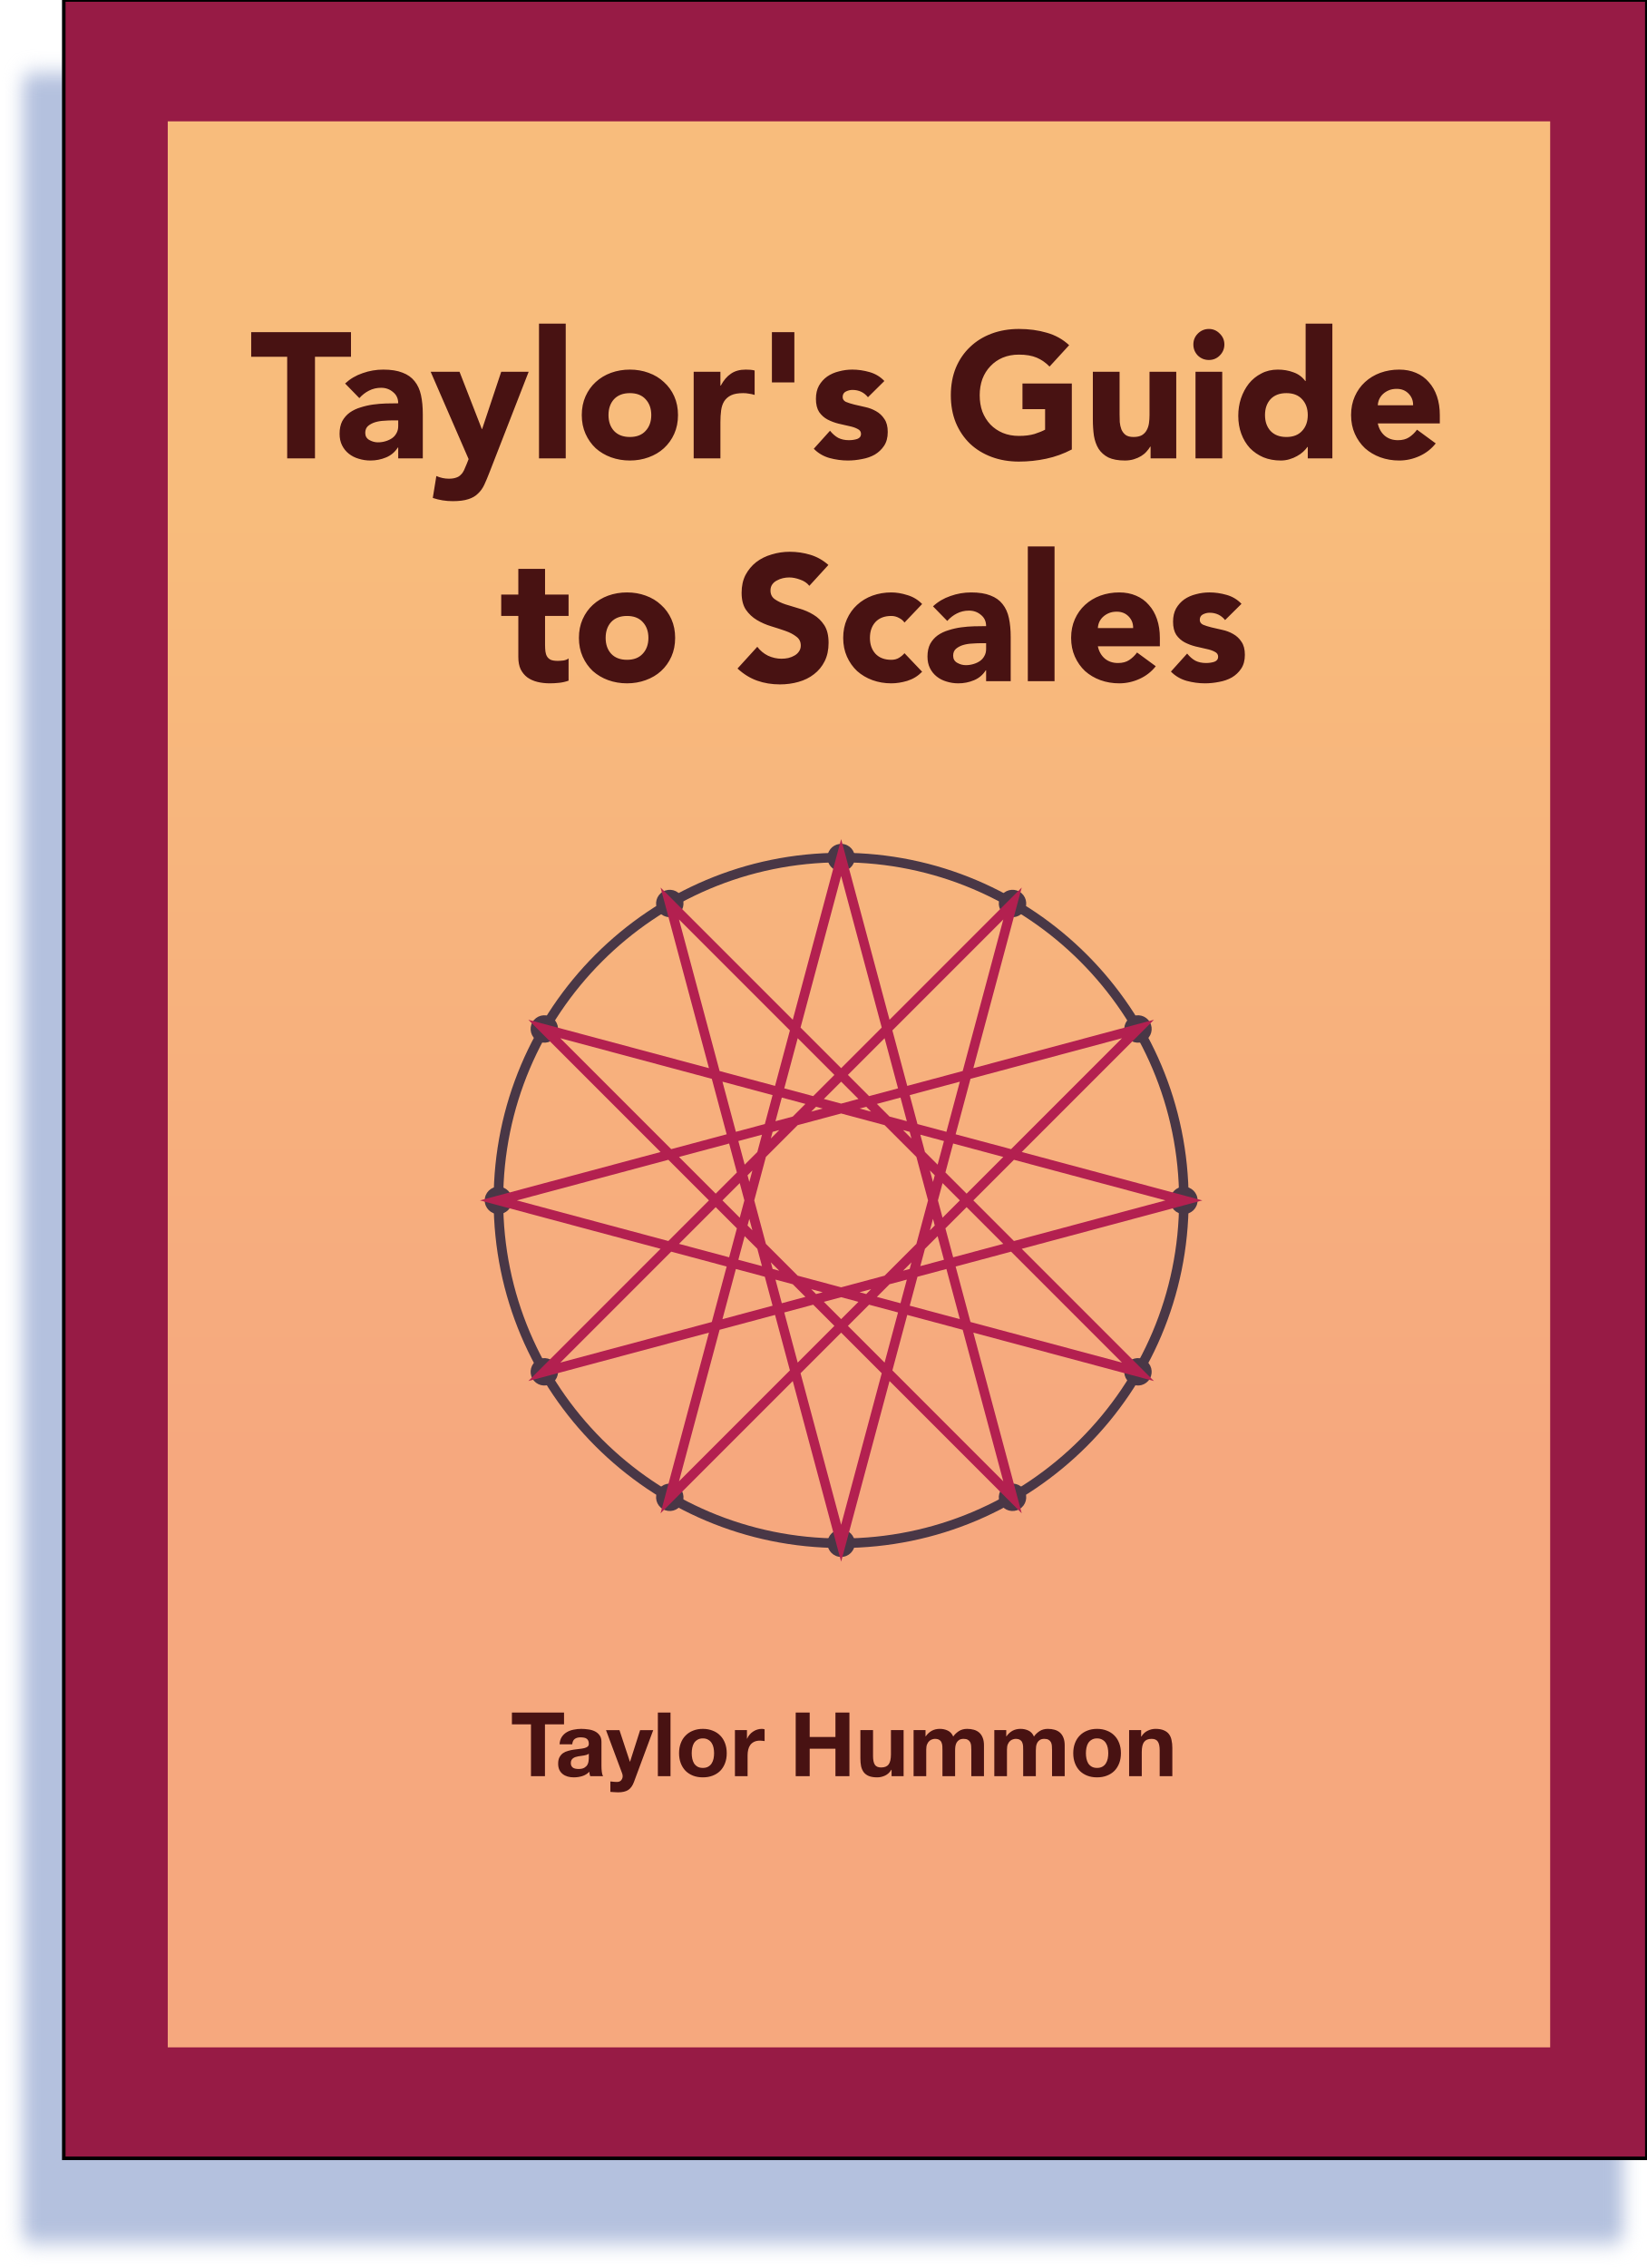
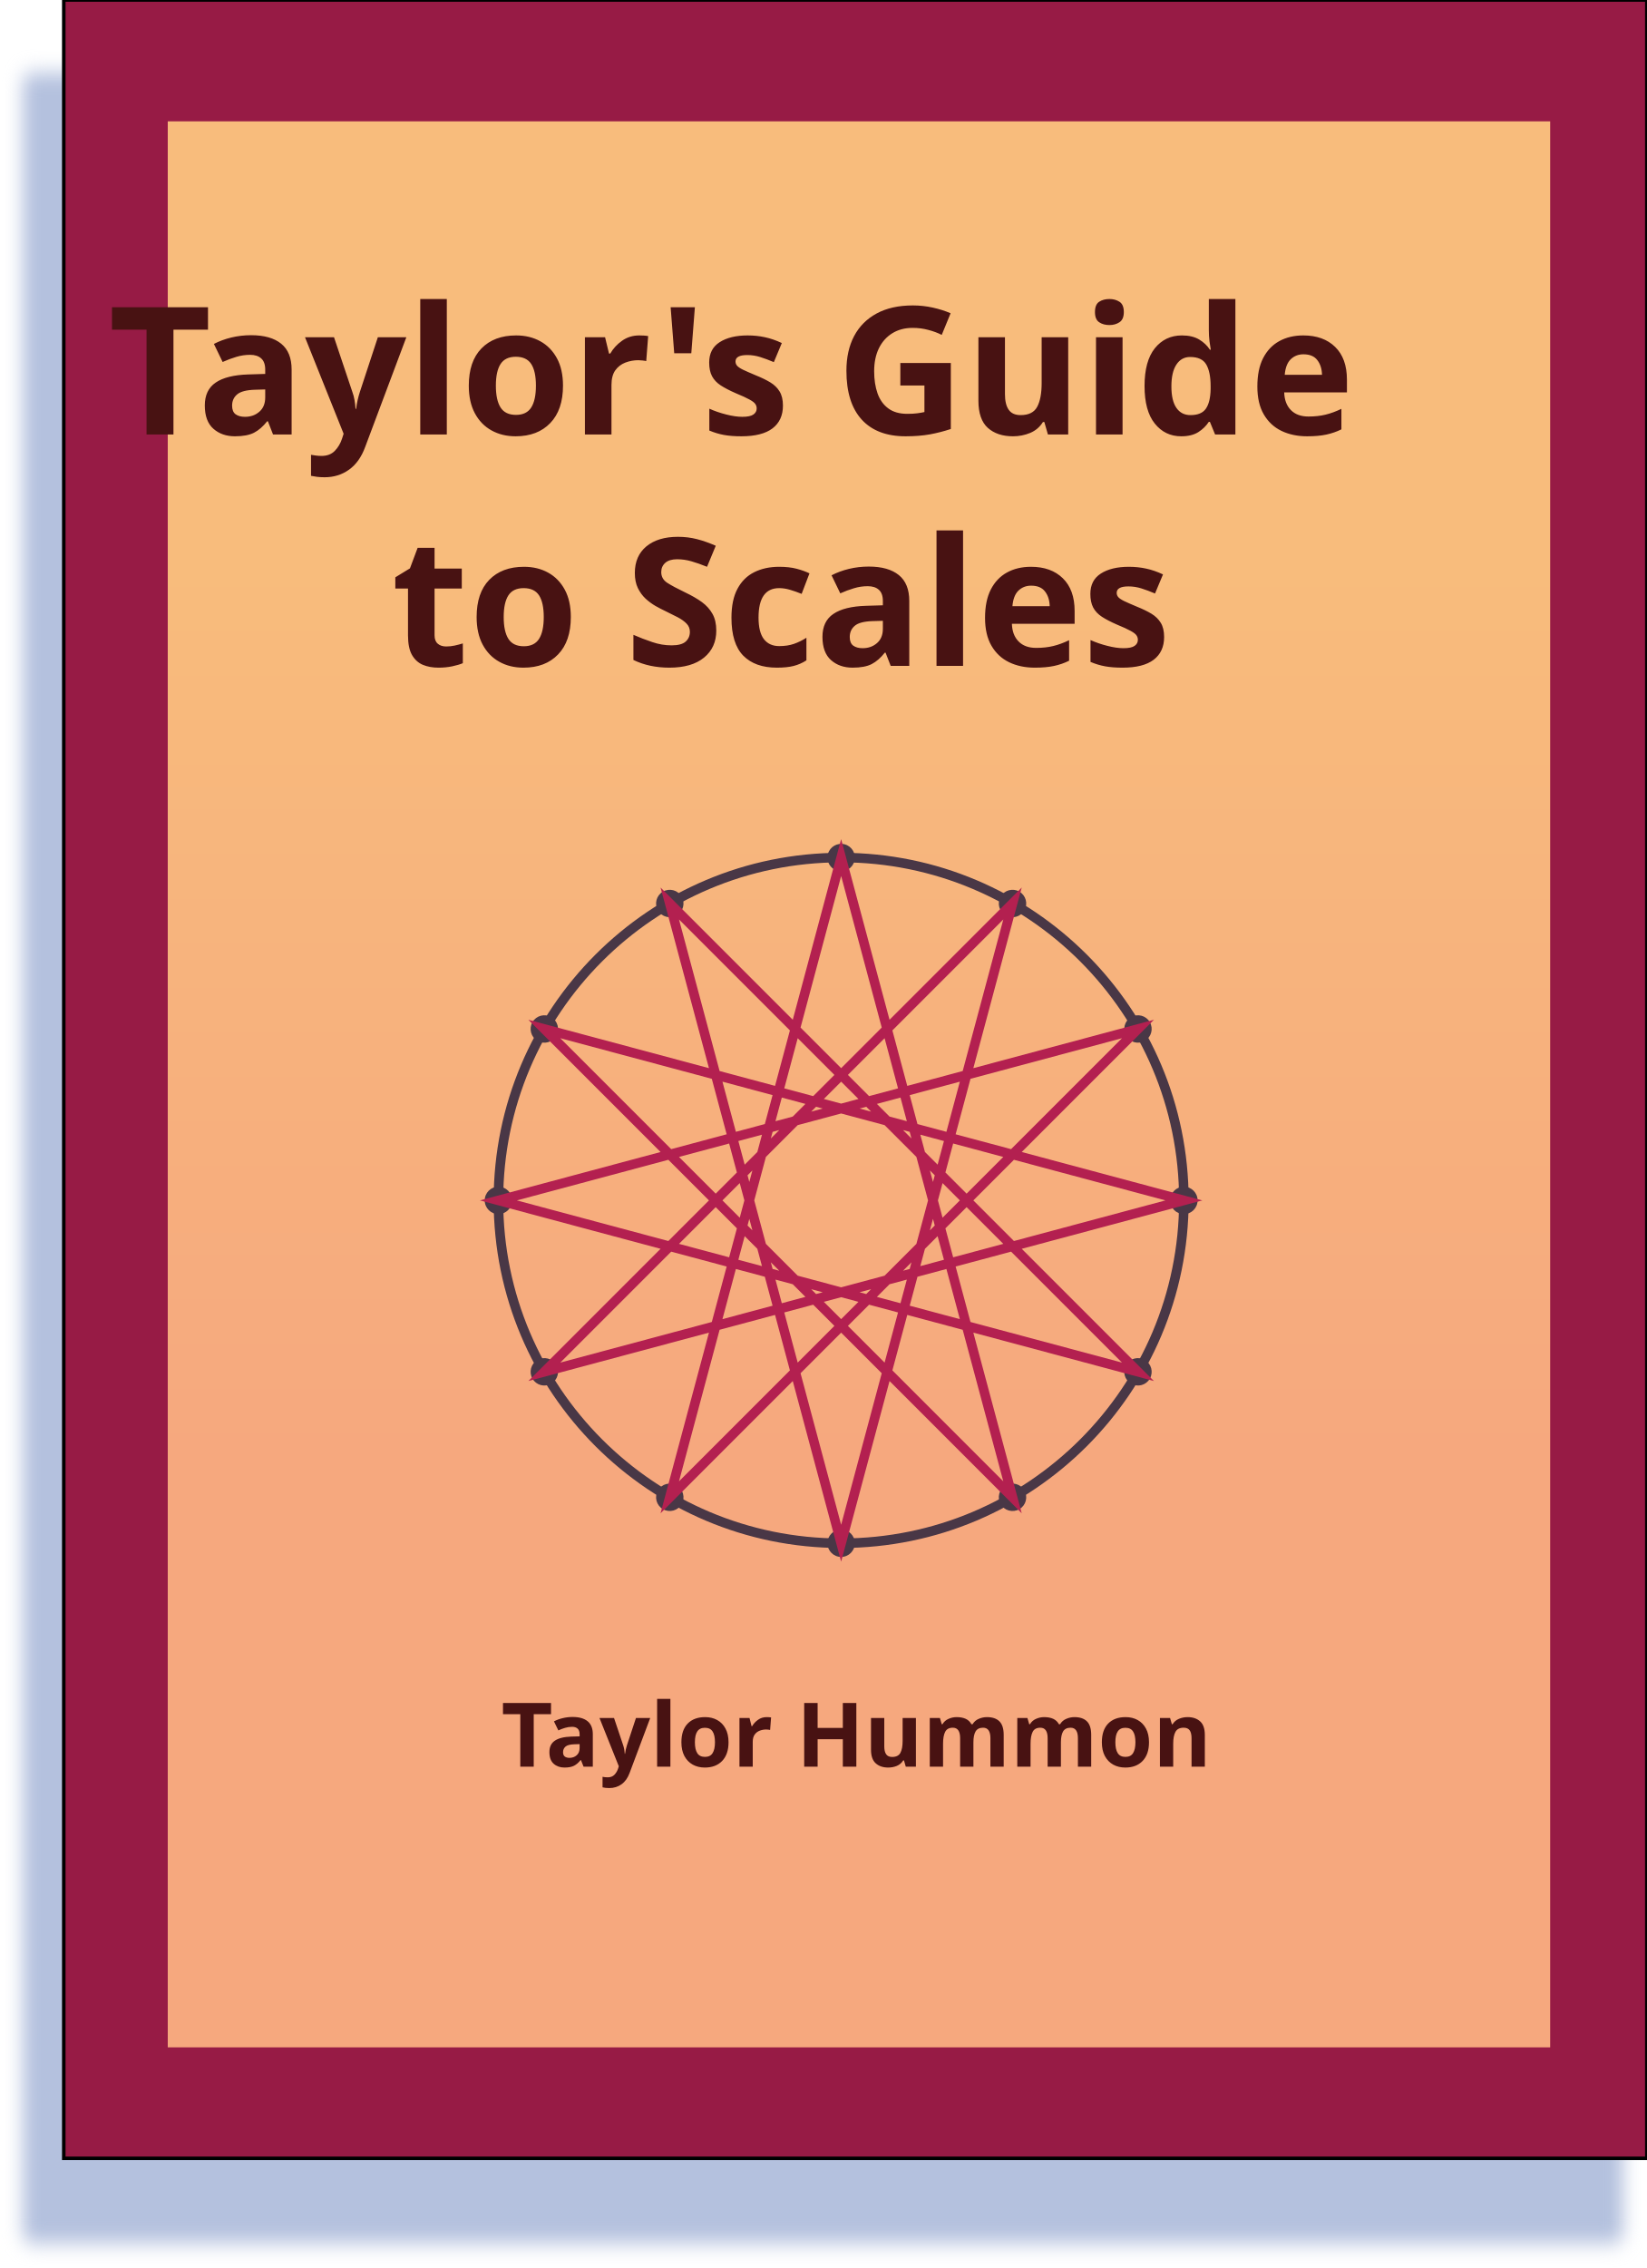
<svg xmlns="http://www.w3.org/2000/svg" xmlns:xlink="http://www.w3.org/1999/xlink" width="345" height="475" viewBox="0 0 345 475" id="svg2" version="1.1" xml:space="preserve">
  <defs id="defs4">
    <rect x="-5" y="0" width="246" height="118" id="rect3" />
    <linearGradient id="linearGradient1">
-       <stop style="stop-color:#f8bc7c;stop-opacity:1;" offset="0.147" id="stop1" />
+       <stop style="stop-color:#f8bc7c;stop-opacity:1;" offset="0.18" id="stop1" />
      <stop style="stop-color:#f6a87e;stop-opacity:1;" offset="0.721" id="stop2" />
    </linearGradient>
    <filter style="color-interpolation-filters:sRGB" id="filter8603" x="-0.013" width="1.026" y="-0.011" height="1.022">
      <feGaussianBlur stdDeviation="2.165" id="feGaussianBlur8605" />
    </filter>
    <linearGradient xlink:href="#linearGradient1" id="linearGradient2" x1="205.45" y1="54.361" x2="205.45" y2="404.976" gradientUnits="userSpaceOnUse" gradientTransform="matrix(0.8345662,0,0,0.9836116,12.9883,2.696581)" />
  </defs>
  <rect y="7.445" x="-1.928" height="468.457" width="397.836" id="rect4502" style="color:#000000;clip-rule:nonzero;display:inline;overflow:visible;visibility:visible;isolation:auto;mix-blend-mode:normal;color-interpolation:sRGB;color-interpolation-filters:linearRGB;solid-color:#000000;solid-opacity:1;fill:#b4c1de;fill-opacity:1;fill-rule:nonzero;stroke:none;stroke-width:2;stroke-linecap:butt;stroke-linejoin:miter;stroke-miterlimit:4;stroke-dasharray:none;stroke-dashoffset:0;stroke-opacity:1;filter:url(#filter8603);color-rendering:auto;image-rendering:auto;shape-rendering:auto;text-rendering:auto;enable-background:accumulate" ry="2.232" transform="matrix(0.8428606,0,0,0.9703082,6.378575,8.062971)" />
  <rect y="0" x="13.36" height="452.032" width="331.64" id="rect4504" style="color:#000000;clip-rule:nonzero;display:inline;overflow:visible;visibility:visible;isolation:auto;mix-blend-mode:normal;color-interpolation:sRGB;color-interpolation-filters:linearRGB;solid-color:#000000;solid-opacity:1;fill:#971b45;fill-opacity:1;fill-rule:nonzero;stroke:#000000;stroke-width:0.736;stroke-linecap:butt;stroke-linejoin:miter;stroke-miterlimit:4;stroke-dasharray:none;stroke-dashoffset:0;stroke-opacity:1;color-rendering:auto;image-rendering:auto;shape-rendering:auto;text-rendering:auto;enable-background:accumulate" />
  <rect y="25.413" x="35.144" height="403.376" width="289.612" id="rect1" style="color:#000000;clip-rule:nonzero;display:inline;overflow:visible;visibility:visible;isolation:auto;mix-blend-mode:normal;color-interpolation:sRGB;color-interpolation-filters:linearRGB;solid-color:#000000;solid-opacity:1;fill:url(#linearGradient2);fill-opacity:1;fill-rule:nonzero;stroke:none;stroke-width:0.649;stroke-linecap:butt;stroke-linejoin:miter;stroke-miterlimit:4;stroke-dasharray:none;stroke-dashoffset:0;stroke-opacity:1;color-rendering:auto;image-rendering:auto;shape-rendering:auto;text-rendering:auto;enable-background:accumulate" />
  <circle style="fill:#493746;fill-opacity:1;stroke:none;stroke-width:0.639;stroke-dasharray:none;stroke-opacity:1" id="circle4" cx="248.018" cy="251.406" r="2.872" />
  <circle style="fill:#493746;fill-opacity:1;stroke:none;stroke-width:0.639;stroke-dasharray:none;stroke-opacity:1" id="circle6" cx="216.698" cy="127.878" r="2.872" transform="rotate(15)" />
  <circle style="fill:#493746;fill-opacity:1;stroke:none;stroke-width:0.639;stroke-dasharray:none;stroke-opacity:1" id="circle7" cx="176.217" cy="323.207" r="2.872" />
  <circle style="fill:#493746;fill-opacity:1;stroke:none;stroke-width:0.639;stroke-dasharray:none;stroke-opacity:1" id="circle8" cx="104.417" cy="251.406" r="2.872" />
  <circle style="fill:#493746;fill-opacity:1;stroke:none;stroke-width:0.639;stroke-dasharray:none;stroke-opacity:1" id="circle10" cx="350.113" cy="129.616" r="2.872" transform="rotate(30)" />
  <circle style="fill:#493746;fill-opacity:1;stroke:none;stroke-width:0.639;stroke-dasharray:none;stroke-opacity:1" id="circle11" cx="278.312" cy="57.815" r="2.872" transform="rotate(30)" />
  <circle style="fill:#493746;fill-opacity:1;stroke:none;stroke-width:0.639;stroke-dasharray:none;stroke-opacity:1" id="circle12" cx="278.312" cy="201.416" r="2.872" transform="rotate(30)" />
  <circle style="fill:#493746;fill-opacity:1;stroke:none;stroke-width:0.639;stroke-dasharray:none;stroke-opacity:1" id="circle13" cx="206.512" cy="129.616" r="2.872" transform="rotate(30)" />
  <circle style="fill:#493746;fill-opacity:1;stroke:none;stroke-width:0.639;stroke-dasharray:none;stroke-opacity:1" id="circle15" cx="98.706" cy="305.833" r="2.872" transform="rotate(-30)" />
  <circle style="fill:#493746;fill-opacity:1;stroke:none;stroke-width:0.639;stroke-dasharray:none;stroke-opacity:1" id="circle16" cx="26.906" cy="234.033" r="2.872" transform="rotate(-30)" />
  <circle style="fill:#493746;fill-opacity:1;stroke:none;stroke-width:0.639;stroke-dasharray:none;stroke-opacity:1" id="circle17" cx="26.906" cy="377.634" r="2.872" transform="rotate(-30)" />
  <circle style="fill:#493746;fill-opacity:1;stroke:none;stroke-width:0.639;stroke-dasharray:none;stroke-opacity:1" id="circle18" cx="-44.895" cy="305.833" r="2.872" transform="rotate(-30)" />
  <circle style="fill:none;fill-opacity:0.995;stroke:#493746;stroke-width:2;stroke-dasharray:none;stroke-opacity:1" id="path7" cx="176.217" cy="251.406" r="71.8" />
  <path style="fill:none;fill-opacity:1;stroke:#b32050;stroke-width:2;stroke-dasharray:none;stroke-opacity:1" d="m 176.217,179.606 -35.9,133.982 98.081,-98.081 -133.982,35.9 133.982,35.9 -98.081,-98.081 35.9,133.982 35.9,-133.982 -98.081,98.081 133.982,-35.9 -133.982,-35.9 98.081,98.081 z" id="path17" />
-   <g id="text2" style="font-weight:800;font-size:37.333px;font-family:Avenir;-inkscape-font-specification:'Avenir Ultra-Bold';text-align:center;text-anchor:middle;fill:#481212;stroke-width:0.8" aria-label="Taylor's Guide &#10;to Scales">
-     <path d="M 60.165,74.72 H 52.624 V 69.568 H 73.531 V 74.72 H 65.989 v 21.28 h -5.824 z m 23.259,19.003 h -0.075 q -0.933,1.456 -2.501,2.091 -1.531,0.635 -3.248,0.635 -1.269,0 -2.464,-0.373 -1.157,-0.336 -2.053,-1.045 -0.896,-0.709 -1.419,-1.755 -0.523,-1.045 -0.523,-2.427 0,-1.568 0.56,-2.651 0.597,-1.083 1.568,-1.792 1.008,-0.709 2.277,-1.083 1.269,-0.411 2.613,-0.597 1.381,-0.187 2.725,-0.224 1.381,-0.037 2.539,-0.037 0,-1.493 -1.083,-2.352 -1.045,-0.896 -2.501,-0.896 -1.381,0 -2.539,0.597 -1.12,0.56 -2.016,1.568 l -2.987,-3.061 q 1.568,-1.456 3.659,-2.165 2.091,-0.747 4.331,-0.747 2.464,0 4.032,0.635 1.605,0.597 2.539,1.792 0.971,1.195 1.344,2.949 0.373,1.717 0.373,3.995 v 9.221 h -5.152 z m -1.381,-5.675 q -0.635,0 -1.605,0.075 -0.933,0.037 -1.829,0.299 -0.859,0.261 -1.493,0.784 -0.597,0.523 -0.597,1.456 0,1.008 0.859,1.493 0.859,0.485 1.792,0.485 0.821,0 1.568,-0.224 0.784,-0.224 1.381,-0.635 0.597,-0.411 0.933,-1.045 0.373,-0.635 0.373,-1.493 V 88.048 Z M 102.539,98.949 q -0.56,1.456 -1.083,2.576 -0.523,1.12 -1.344,1.867 -0.784,0.784 -2.016,1.157 -1.232,0.411 -3.248,0.411 -2.165,0 -4.181,-0.672 l 0.747,-4.592 q 1.269,0.56 2.613,0.56 0.933,0 1.531,-0.224 0.597,-0.187 0.971,-0.597 0.411,-0.373 0.672,-0.933 0.261,-0.56 0.56,-1.307 l 0.411,-1.045 -7.952,-18.293 h 6.048 l 4.667,11.984 h 0.075 l 3.995,-11.984 h 5.749 z m 10.379,-31.173 h 5.6 v 28.224 h -5.6 z m 8.96,19.152 q 0,-2.165 0.784,-3.92 0.784,-1.755 2.128,-2.987 1.381,-1.269 3.211,-1.941 1.867,-0.672 3.957,-0.672 2.091,0 3.92,0.672 1.867,0.672 3.211,1.941 1.381,1.232 2.165,2.987 0.784,1.755 0.784,3.92 0,2.165 -0.784,3.92 -0.784,1.755 -2.165,3.024 -1.344,1.232 -3.211,1.904 -1.829,0.672 -3.92,0.672 -2.091,0 -3.957,-0.672 -1.829,-0.672 -3.211,-1.904 -1.344,-1.269 -2.128,-3.024 -0.784,-1.755 -0.784,-3.92 z m 5.6,0 q 0,2.053 1.157,3.323 1.195,1.269 3.323,1.269 2.128,0 3.285,-1.269 1.195,-1.269 1.195,-3.323 0,-2.053 -1.195,-3.323 -1.157,-1.269 -3.285,-1.269 -2.128,0 -3.323,1.269 -1.157,1.269 -1.157,3.323 z m 17.845,-9.072 h 5.6 v 2.912 h 0.075 q 0.896,-1.68 2.128,-2.501 1.232,-0.859 3.099,-0.859 0.485,0 0.971,0.037 0.485,0.037 0.896,0.149 v 5.115 q -0.597,-0.187 -1.195,-0.261 -0.56,-0.112 -1.195,-0.112 -1.605,0 -2.539,0.448 -0.933,0.448 -1.456,1.269 -0.485,0.784 -0.635,1.904 -0.149,1.12 -0.149,2.464 v 7.579 h -5.6 z m 16.389,-8.288 h 4.704 v 10.528 h -4.704 z m 20.123,13.627 q -1.232,-1.531 -3.248,-1.531 -0.709,0 -1.381,0.336 -0.672,0.336 -0.672,1.157 0,0.672 0.672,1.008 0.709,0.299 1.755,0.56 1.083,0.224 2.277,0.523 1.232,0.261 2.277,0.859 1.083,0.597 1.755,1.643 0.709,1.008 0.709,2.725 0,1.755 -0.784,2.912 -0.747,1.12 -1.941,1.829 -1.195,0.672 -2.688,0.933 -1.493,0.299 -2.949,0.299 -1.904,0 -3.845,-0.523 -1.941,-0.56 -3.285,-1.941 l 3.397,-3.771 q 0.784,0.971 1.717,1.493 0.971,0.485 2.24,0.485 0.971,0 1.755,-0.261 0.784,-0.299 0.784,-1.045 0,-0.709 -0.709,-1.045 -0.672,-0.373 -1.755,-0.597 -1.045,-0.261 -2.277,-0.523 -1.195,-0.299 -2.277,-0.859 -1.045,-0.56 -1.755,-1.568 -0.672,-1.045 -0.672,-2.763 0,-1.605 0.635,-2.763 0.672,-1.157 1.717,-1.904 1.083,-0.747 2.464,-1.083 1.381,-0.373 2.8,-0.373 1.792,0 3.621,0.523 1.829,0.523 3.099,1.867 z m 42.709,10.939 q -2.576,1.344 -5.376,1.941 -2.8,0.597 -5.712,0.597 -3.099,0 -5.712,-0.971 -2.613,-0.971 -4.517,-2.763 -1.904,-1.829 -2.987,-4.405 -1.045,-2.576 -1.045,-5.749 0,-3.173 1.045,-5.749 1.083,-2.576 2.987,-4.368 1.904,-1.829 4.517,-2.8 2.613,-0.971 5.712,-0.971 3.173,0 5.824,0.784 2.688,0.747 4.704,2.613 l -4.107,4.48 q -1.195,-1.232 -2.688,-1.867 -1.493,-0.635 -3.733,-0.635 -1.867,0 -3.397,0.635 -1.493,0.635 -2.576,1.792 -1.083,1.12 -1.68,2.688 -0.56,1.568 -0.56,3.397 0,1.867 0.56,3.435 0.597,1.531 1.68,2.688 1.083,1.12 2.576,1.755 1.531,0.635 3.397,0.635 1.904,0 3.285,-0.411 1.381,-0.448 2.203,-0.896 v -4.293 h -4.741 v -5.376 h 10.341 z m 21.877,1.867 h -5.376 v -2.464 h -0.075 q -0.299,0.523 -0.784,1.045 -0.448,0.523 -1.12,0.933 -0.672,0.411 -1.531,0.672 -0.859,0.261 -1.867,0.261 -2.128,0 -3.472,-0.635 -1.307,-0.672 -2.053,-1.829 -0.709,-1.157 -0.971,-2.725 -0.224,-1.568 -0.224,-3.397 V 77.856 h 5.6 v 8.885 q 0,0.784 0.037,1.643 0.075,0.821 0.336,1.531 0.299,0.709 0.859,1.157 0.597,0.448 1.68,0.448 1.083,0 1.755,-0.373 0.672,-0.411 1.008,-1.045 0.373,-0.672 0.485,-1.493 0.112,-0.821 0.112,-1.717 v -9.035 h 5.6 z m 4.032,-18.144 h 5.6 v 18.144 h -5.6 z m -0.448,-5.712 q 0,-1.344 0.933,-2.277 0.971,-0.971 2.315,-0.971 1.344,0 2.277,0.971 0.971,0.933 0.971,2.277 0,1.344 -0.971,2.315 -0.933,0.933 -2.277,0.933 -1.344,0 -2.315,-0.933 -0.933,-0.971 -0.933,-2.315 z m 29.12,23.856 h -5.152 v -2.389 h -0.075 q -0.336,0.485 -0.896,1.008 -0.523,0.485 -1.269,0.896 -0.709,0.411 -1.605,0.672 -0.859,0.261 -1.792,0.261 -2.016,0 -3.659,-0.672 -1.643,-0.709 -2.837,-1.941 -1.157,-1.269 -1.792,-2.987 -0.635,-1.717 -0.635,-3.771 0,-1.904 0.56,-3.621 0.597,-1.755 1.643,-3.099 1.083,-1.344 2.613,-2.128 1.531,-0.821 3.472,-0.821 1.755,0 3.248,0.56 1.531,0.523 2.501,1.829 h 0.075 V 67.776 h 5.6 z m -5.152,-9.072 q 0,-2.053 -1.195,-3.323 -1.157,-1.269 -3.285,-1.269 -2.128,0 -3.323,1.269 -1.157,1.269 -1.157,3.323 0,2.053 1.157,3.323 1.195,1.269 3.323,1.269 2.128,0 3.285,-1.269 1.195,-1.269 1.195,-3.323 z m 26.805,5.936 q -1.344,1.717 -3.397,2.651 -2.053,0.933 -4.256,0.933 -2.091,0 -3.957,-0.672 -1.829,-0.672 -3.211,-1.904 -1.344,-1.269 -2.128,-3.024 -0.784,-1.755 -0.784,-3.92 0,-2.165 0.784,-3.92 0.784,-1.755 2.128,-2.987 1.381,-1.269 3.211,-1.941 1.867,-0.672 3.957,-0.672 1.941,0 3.509,0.672 1.605,0.672 2.688,1.941 1.12,1.232 1.717,2.987 0.597,1.755 0.597,3.92 v 1.755 H 288.645 q 0.336,1.605 1.456,2.576 1.12,0.933 2.763,0.933 1.381,0 2.315,-0.597 0.971,-0.635 1.68,-1.605 z M 296.037,84.875 q 0.037,-1.419 -0.933,-2.427 -0.971,-1.008 -2.501,-1.008 -0.933,0 -1.643,0.299 -0.709,0.299 -1.232,0.784 -0.485,0.448 -0.784,1.083 -0.261,0.597 -0.299,1.269 z" id="path4" />
-     <path d="m 119.115,129.003 h -4.928 v 6.048 q 0,0.747 0.075,1.381 0.075,0.597 0.336,1.045 0.261,0.448 0.784,0.709 0.56,0.224 1.456,0.224 0.448,0 1.157,-0.075 0.747,-0.112 1.12,-0.448 v 4.667 q -0.933,0.336 -1.941,0.448 -1.008,0.112 -1.979,0.112 -1.419,0 -2.613,-0.299 -1.195,-0.299 -2.091,-0.933 -0.896,-0.672 -1.419,-1.717 -0.485,-1.045 -0.485,-2.539 v -8.624 h -3.584 v -4.48 h 3.584 v -5.376 h 5.6 v 5.376 h 4.928 z m 2.165,4.592 q 0,-2.165 0.784,-3.92 0.784,-1.755 2.128,-2.987 1.381,-1.269 3.211,-1.941 1.867,-0.672 3.957,-0.672 2.091,0 3.92,0.672 1.867,0.672 3.211,1.941 1.381,1.232 2.165,2.987 0.784,1.755 0.784,3.92 0,2.165 -0.784,3.92 -0.784,1.755 -2.165,3.024 -1.344,1.232 -3.211,1.904 -1.829,0.672 -3.92,0.672 -2.091,0 -3.957,-0.672 -1.829,-0.672 -3.211,-1.904 -1.344,-1.269 -2.128,-3.024 -0.784,-1.755 -0.784,-3.92 z m 5.6,0 q 0,2.053 1.157,3.323 1.195,1.269 3.323,1.269 2.128,0 3.285,-1.269 1.195,-1.269 1.195,-3.323 0,-2.053 -1.195,-3.323 -1.157,-1.269 -3.285,-1.269 -2.128,0 -3.323,1.269 -1.157,1.269 -1.157,3.323 z m 42.672,-10.901 q -0.709,-0.896 -1.941,-1.307 -1.195,-0.448 -2.277,-0.448 -0.635,0 -1.307,0.149 -0.672,0.149 -1.269,0.485 -0.597,0.299 -0.971,0.821 -0.373,0.523 -0.373,1.269 0,1.195 0.896,1.829 0.896,0.635 2.24,1.083 1.381,0.448 2.949,0.896 1.568,0.448 2.912,1.269 1.381,0.821 2.277,2.203 0.896,1.381 0.896,3.696 0,2.203 -0.821,3.845 -0.821,1.643 -2.24,2.725 -1.381,1.083 -3.248,1.605 -1.829,0.523 -3.883,0.523 -2.576,0 -4.779,-0.784 -2.203,-0.784 -4.107,-2.539 l 4.144,-4.555 q 0.896,1.195 2.24,1.867 1.381,0.635 2.837,0.635 0.709,0 1.419,-0.149 0.747,-0.187 1.307,-0.523 0.597,-0.336 0.933,-0.859 0.373,-0.523 0.373,-1.232 0,-1.195 -0.933,-1.867 -0.896,-0.709 -2.277,-1.195 -1.381,-0.485 -2.987,-0.971 -1.605,-0.485 -2.987,-1.307 -1.381,-0.821 -2.315,-2.165 -0.896,-1.344 -0.896,-3.547 0,-2.128 0.821,-3.733 0.859,-1.605 2.24,-2.688 1.419,-1.083 3.248,-1.605 1.829,-0.56 3.771,-0.56 2.24,0 4.331,0.635 2.091,0.635 3.771,2.128 z m 19.936,7.691 q -0.411,-0.597 -1.157,-0.971 -0.747,-0.411 -1.605,-0.411 -2.128,0 -3.323,1.269 -1.157,1.269 -1.157,3.323 0,2.053 1.157,3.323 1.195,1.269 3.323,1.269 0.933,0 1.605,-0.411 0.672,-0.411 1.157,-0.971 l 3.696,3.883 q -1.307,1.344 -3.099,1.904 -1.755,0.523 -3.36,0.523 -2.091,0 -3.957,-0.672 -1.829,-0.672 -3.211,-1.904 -1.344,-1.269 -2.128,-3.024 -0.784,-1.755 -0.784,-3.92 0,-2.165 0.784,-3.92 0.784,-1.755 2.128,-2.987 1.381,-1.269 3.211,-1.941 1.867,-0.672 3.957,-0.672 1.605,0 3.36,0.56 1.792,0.523 3.099,1.867 z m 17.099,10.005 h -0.075 q -0.933,1.456 -2.501,2.091 -1.531,0.635 -3.248,0.635 -1.269,0 -2.464,-0.373 -1.157,-0.336 -2.053,-1.045 -0.896,-0.709 -1.419,-1.755 -0.523,-1.045 -0.523,-2.427 0,-1.568 0.56,-2.651 0.597,-1.083 1.568,-1.792 1.008,-0.709 2.277,-1.083 1.269,-0.411 2.613,-0.597 1.381,-0.187 2.725,-0.224 1.381,-0.037 2.539,-0.037 0,-1.493 -1.083,-2.352 -1.045,-0.896 -2.501,-0.896 -1.381,0 -2.539,0.597 -1.12,0.56 -2.016,1.568 l -2.987,-3.061 q 1.568,-1.456 3.659,-2.165 2.091,-0.747 4.331,-0.747 2.464,0 4.032,0.635 1.605,0.597 2.539,1.792 0.971,1.195 1.344,2.949 0.373,1.717 0.373,3.995 v 9.221 h -5.152 z m -1.381,-5.675 q -0.635,0 -1.605,0.075 -0.933,0.037 -1.829,0.299 -0.859,0.261 -1.493,0.784 -0.597,0.523 -0.597,1.456 0,1.008 0.859,1.493 0.859,0.485 1.792,0.485 0.821,0 1.568,-0.224 0.784,-0.224 1.381,-0.635 0.597,-0.411 0.933,-1.045 0.373,-0.635 0.373,-1.493 v -1.195 z m 10.117,-20.272 h 5.6 v 28.224 h -5.6 z m 26.805,25.088 q -1.344,1.717 -3.397,2.651 -2.053,0.933 -4.256,0.933 -2.091,0 -3.957,-0.672 -1.829,-0.672 -3.211,-1.904 -1.344,-1.269 -2.128,-3.024 -0.784,-1.755 -0.784,-3.92 0,-2.165 0.784,-3.92 0.784,-1.755 2.128,-2.987 1.381,-1.269 3.211,-1.941 1.867,-0.672 3.957,-0.672 1.941,0 3.509,0.672 1.605,0.672 2.688,1.941 1.12,1.232 1.717,2.987 0.597,1.755 0.597,3.92 v 1.755 h -12.992 q 0.336,1.605 1.456,2.576 1.12,0.933 2.763,0.933 1.381,0 2.315,-0.597 0.971,-0.635 1.68,-1.605 z m -4.741,-7.989 q 0.037,-1.419 -0.933,-2.427 -0.971,-1.008 -2.501,-1.008 -0.933,0 -1.643,0.299 -0.709,0.299 -1.232,0.784 -0.485,0.448 -0.784,1.083 -0.261,0.597 -0.299,1.269 z m 19.264,-1.68 q -1.232,-1.531 -3.248,-1.531 -0.709,0 -1.381,0.336 -0.672,0.336 -0.672,1.157 0,0.672 0.672,1.008 0.709,0.299 1.755,0.56 1.083,0.224 2.277,0.523 1.232,0.261 2.277,0.859 1.083,0.597 1.755,1.643 0.709,1.008 0.709,2.725 0,1.755 -0.784,2.912 -0.747,1.12 -1.941,1.829 -1.195,0.672 -2.688,0.933 -1.493,0.299 -2.949,0.299 -1.904,0 -3.845,-0.523 -1.941,-0.56 -3.285,-1.941 l 3.397,-3.771 q 0.784,0.971 1.717,1.493 0.971,0.485 2.24,0.485 0.971,0 1.755,-0.261 0.784,-0.299 0.784,-1.045 0,-0.709 -0.709,-1.045 -0.672,-0.373 -1.755,-0.597 -1.045,-0.261 -2.277,-0.523 -1.195,-0.299 -2.277,-0.859 -1.045,-0.56 -1.755,-1.568 -0.672,-1.045 -0.672,-2.763 0,-1.605 0.635,-2.763 0.672,-1.157 1.717,-1.904 1.083,-0.747 2.464,-1.083 1.381,-0.373 2.8,-0.373 1.792,0 3.621,0.523 1.829,0.523 3.099,1.867 z" id="path5" />
-   </g>
  <text xml:space="preserve" id="text3" style="font-weight:800;font-size:48px;font-family:Avenir;-inkscape-font-specification:'Avenir Ultra-Bold';writing-mode:lr-tb;direction:ltr;white-space:pre;shape-inside:url(#rect3);display:inline;fill:#481212;fill-opacity:1;stroke-width:0.8" />
-   <path d="m 111.237,361.136 v 10.864 h 2.931 v -10.864 h 3.995 v -2.464 h -10.92 v 2.464 z m 5.992,4.181 q 0.056,-0.933 0.467,-1.549 0.411,-0.616 1.045,-0.989 0.635,-0.373 1.419,-0.523 0.803,-0.168 1.605,-0.168 0.728,0 1.475,0.112 0.747,0.093 1.363,0.392 0.616,0.299 1.008,0.84 0.392,0.523 0.392,1.4 v 5.021 q 0,0.653 0.075,1.251 0.075,0.597 0.261,0.896 h -2.688 q -0.075,-0.224 -0.131,-0.448 -0.037,-0.243 -0.056,-0.485 -0.635,0.653 -1.493,0.915 -0.859,0.261 -1.755,0.261 -0.691,0 -1.288,-0.168 -0.597,-0.168 -1.045,-0.523 -0.448,-0.355 -0.709,-0.896 -0.243,-0.541 -0.243,-1.288 0,-0.821 0.28,-1.344 0.299,-0.541 0.747,-0.859 0.467,-0.317 1.045,-0.467 0.597,-0.168 1.195,-0.261 0.597,-0.093 1.176,-0.149 0.579,-0.056 1.027,-0.168 0.448,-0.112 0.709,-0.317 0.261,-0.224 0.243,-0.635 0,-0.429 -0.149,-0.672 -0.131,-0.261 -0.373,-0.392 -0.224,-0.149 -0.541,-0.187 -0.299,-0.056 -0.653,-0.056 -0.784,0 -1.232,0.336 -0.448,0.336 -0.523,1.12 z m 6.123,1.96 q -0.168,0.149 -0.429,0.243 -0.243,0.075 -0.541,0.131 -0.28,0.056 -0.597,0.093 -0.317,0.037 -0.635,0.093 -0.299,0.056 -0.597,0.149 -0.28,0.093 -0.504,0.261 -0.205,0.149 -0.336,0.392 -0.131,0.243 -0.131,0.616 0,0.355 0.131,0.597 0.131,0.243 0.355,0.392 0.224,0.131 0.523,0.187 0.299,0.056 0.616,0.056 0.784,0 1.213,-0.261 0.429,-0.261 0.635,-0.616 0.205,-0.373 0.243,-0.747 0.056,-0.373 0.056,-0.597 z m 9.464,5.917 4.032,-10.845 h -2.744 l -2.109,6.608 h -0.037 l -2.184,-6.608 h -2.819 l 3.379,9.053 q 0.112,0.28 0.112,0.597 0,0.429 -0.261,0.784 -0.243,0.355 -0.765,0.411 -0.392,0.019 -0.784,-0.019 -0.392,-0.037 -0.765,-0.075 v 2.184 q 0.411,0.037 0.803,0.056 0.411,0.037 0.821,0.037 1.363,0 2.128,-0.504 0.765,-0.504 1.195,-1.68 z m 5.003,-14.523 v 13.328 h 2.651 v -13.328 z m 7.093,8.512 q 0,-0.579 0.112,-1.139 0.112,-0.56 0.373,-0.989 0.28,-0.429 0.728,-0.691 0.448,-0.28 1.12,-0.28 0.672,0 1.12,0.28 0.467,0.261 0.728,0.691 0.28,0.429 0.392,0.989 0.112,0.56 0.112,1.139 0,0.579 -0.112,1.139 -0.112,0.541 -0.392,0.989 -0.261,0.429 -0.728,0.691 -0.448,0.261 -1.12,0.261 -0.672,0 -1.12,-0.261 -0.448,-0.261 -0.728,-0.691 -0.261,-0.448 -0.373,-0.989 -0.112,-0.56 -0.112,-1.139 z m -2.651,0 q 0,1.157 0.355,2.091 0.355,0.933 1.008,1.605 0.653,0.653 1.568,1.008 0.915,0.355 2.053,0.355 1.139,0 2.053,-0.355 0.933,-0.355 1.587,-1.008 0.653,-0.672 1.008,-1.605 0.355,-0.933 0.355,-2.091 0,-1.157 -0.355,-2.091 -0.355,-0.952 -1.008,-1.605 -0.653,-0.672 -1.587,-1.027 -0.915,-0.373 -2.053,-0.373 -1.139,0 -2.053,0.373 -0.915,0.355 -1.568,1.027 -0.653,0.653 -1.008,1.605 -0.355,0.933 -0.355,2.091 z m 11.704,-4.835 v 9.651 h 2.651 v -4.349 q 0,-0.653 0.131,-1.213 0.131,-0.56 0.429,-0.971 0.317,-0.429 0.821,-0.672 0.504,-0.243 1.232,-0.243 0.243,0 0.504,0.037 0.261,0.019 0.448,0.056 v -2.464 q -0.317,-0.093 -0.579,-0.093 -0.504,0 -0.971,0.149 -0.467,0.149 -0.877,0.429 -0.411,0.261 -0.728,0.653 -0.317,0.373 -0.504,0.821 h -0.037 v -1.792 z m 12.731,-3.677 v 13.328 h 2.931 v -5.749 h 5.395 v 5.749 h 2.931 v -13.328 h -2.931 v 5.115 h -5.395 v -5.115 z m 22.605,13.328 v -9.651 h -2.651 v 5.059 q 0,1.475 -0.485,2.128 -0.485,0.635 -1.568,0.635 -0.952,0 -1.325,-0.579 -0.373,-0.597 -0.373,-1.792 v -5.451 h -2.651 v 5.936 q 0,0.896 0.149,1.643 0.168,0.728 0.56,1.251 0.392,0.504 1.064,0.784 0.691,0.28 1.755,0.28 0.84,0 1.643,-0.373 0.803,-0.373 1.307,-1.213 h 0.056 v 1.344 z m 2.091,-9.651 v 9.651 h 2.651 v -5.6 q 0,-0.709 0.205,-1.139 0.205,-0.448 0.485,-0.672 0.299,-0.243 0.597,-0.317 0.317,-0.093 0.504,-0.093 0.635,0 0.952,0.224 0.336,0.205 0.467,0.56 0.149,0.355 0.168,0.784 0.019,0.411 0.019,0.84 v 5.413 h 2.651 v -5.376 q 0,-0.448 0.056,-0.877 0.075,-0.448 0.261,-0.784 0.205,-0.355 0.541,-0.56 0.355,-0.224 0.915,-0.224 0.56,0 0.877,0.187 0.336,0.187 0.504,0.504 0.168,0.317 0.205,0.747 0.037,0.429 0.037,0.915 v 5.469 h 2.651 v -6.459 q 0,-0.933 -0.261,-1.587 -0.261,-0.672 -0.728,-1.083 -0.467,-0.411 -1.12,-0.597 -0.653,-0.187 -1.419,-0.187 -1.008,0 -1.755,0.485 -0.728,0.485 -1.157,1.12 -0.392,-0.896 -1.157,-1.251 -0.747,-0.355 -1.661,-0.355 -0.952,0 -1.699,0.411 -0.728,0.411 -1.251,1.157 h -0.037 v -1.307 z m 16.912,0 v 9.651 h 2.651 v -5.6 q 0,-0.709 0.205,-1.139 0.205,-0.448 0.485,-0.672 0.299,-0.243 0.597,-0.317 0.317,-0.093 0.504,-0.093 0.635,0 0.952,0.224 0.336,0.205 0.467,0.56 0.149,0.355 0.168,0.784 0.019,0.411 0.019,0.84 v 5.413 h 2.651 v -5.376 q 0,-0.448 0.056,-0.877 0.075,-0.448 0.261,-0.784 0.205,-0.355 0.541,-0.56 0.355,-0.224 0.915,-0.224 0.56,0 0.877,0.187 0.336,0.187 0.504,0.504 0.168,0.317 0.205,0.747 0.037,0.429 0.037,0.915 v 5.469 h 2.651 v -6.459 q 0,-0.933 -0.261,-1.587 -0.261,-0.672 -0.728,-1.083 -0.467,-0.411 -1.12,-0.597 -0.653,-0.187 -1.419,-0.187 -1.008,0 -1.755,0.485 -0.728,0.485 -1.157,1.12 -0.392,-0.896 -1.157,-1.251 -0.747,-0.355 -1.661,-0.355 -0.952,0 -1.699,0.411 -0.728,0.411 -1.251,1.157 h -0.037 v -1.307 z m 19.189,4.835 q 0,-0.579 0.112,-1.139 0.112,-0.56 0.373,-0.989 0.28,-0.429 0.728,-0.691 0.448,-0.28 1.12,-0.28 0.672,0 1.12,0.28 0.467,0.261 0.728,0.691 0.28,0.429 0.392,0.989 0.112,0.56 0.112,1.139 0,0.579 -0.112,1.139 -0.112,0.541 -0.392,0.989 -0.261,0.429 -0.728,0.691 -0.448,0.261 -1.12,0.261 -0.672,0 -1.12,-0.261 -0.448,-0.261 -0.728,-0.691 -0.261,-0.448 -0.373,-0.989 -0.112,-0.56 -0.112,-1.139 z m -2.651,0 q 0,1.157 0.355,2.091 0.355,0.933 1.008,1.605 0.653,0.653 1.568,1.008 0.915,0.355 2.053,0.355 1.139,0 2.053,-0.355 0.933,-0.355 1.587,-1.008 0.653,-0.672 1.008,-1.605 0.355,-0.933 0.355,-2.091 0,-1.157 -0.355,-2.091 -0.355,-0.952 -1.008,-1.605 -0.653,-0.672 -1.587,-1.027 -0.915,-0.373 -2.053,-0.373 -1.139,0 -2.053,0.373 -0.915,0.355 -1.568,1.027 -0.653,0.653 -1.008,1.605 -0.355,0.933 -0.355,2.091 z m 11.704,-4.835 v 9.651 h 2.651 v -5.059 q 0,-1.475 0.485,-2.109 0.485,-0.653 1.568,-0.653 0.952,0 1.325,0.597 0.373,0.579 0.373,1.773 v 5.451 h 2.651 v -5.936 q 0,-0.896 -0.168,-1.624 -0.149,-0.747 -0.541,-1.251 -0.392,-0.523 -1.083,-0.803 -0.672,-0.299 -1.736,-0.299 -0.84,0 -1.643,0.392 -0.803,0.373 -1.307,1.213 h -0.056 v -1.344 z" id="text4" style="font-weight:bold;font-size:18.667px;font-family:'Helvetica Neue';-inkscape-font-specification:'Helvetica Neue Bold';fill:#481212;stroke-width:0.8" aria-label="Taylor Hummon" />
+   <text xml:space="preserve" style="font-weight:bold;font-size:37.333px;font-family:'Helvetica Neue';-inkscape-font-specification:'Helvetica Neue Bold';text-align:center;writing-mode:lr-tb;direction:ltr;text-anchor:middle;fill:#481212;stroke-width:0.8" x="179.197" y="91" id="text1">
+     <tspan id="tspan1" x="179.197" y="91" style="font-style:normal;font-variant:normal;font-weight:bold;font-stretch:normal;font-size:37.333px;font-family:'PT Serif';-inkscape-font-specification:'PT Serif Bold'">Taylor's Guide</tspan>
+     <tspan x="179.197" y="139.457" id="tspan2" style="font-style:normal;font-variant:normal;font-weight:bold;font-stretch:normal;font-size:37.333px;font-family:'PT Serif';-inkscape-font-specification:'PT Serif Bold'">to Scales</tspan>
+   </text>
+   <text xml:space="preserve" style="font-style:normal;font-variant:normal;font-weight:bold;font-stretch:normal;font-size:18.667px;font-family:'PT Serif';-inkscape-font-specification:'PT Serif Bold';writing-mode:lr-tb;direction:ltr;fill:#481212;stroke-width:0.8" x="105" y="370" id="text5">
+     <tspan id="tspan3" x="105" y="370">Taylor Hummon</tspan>
+   </text>
</svg>
